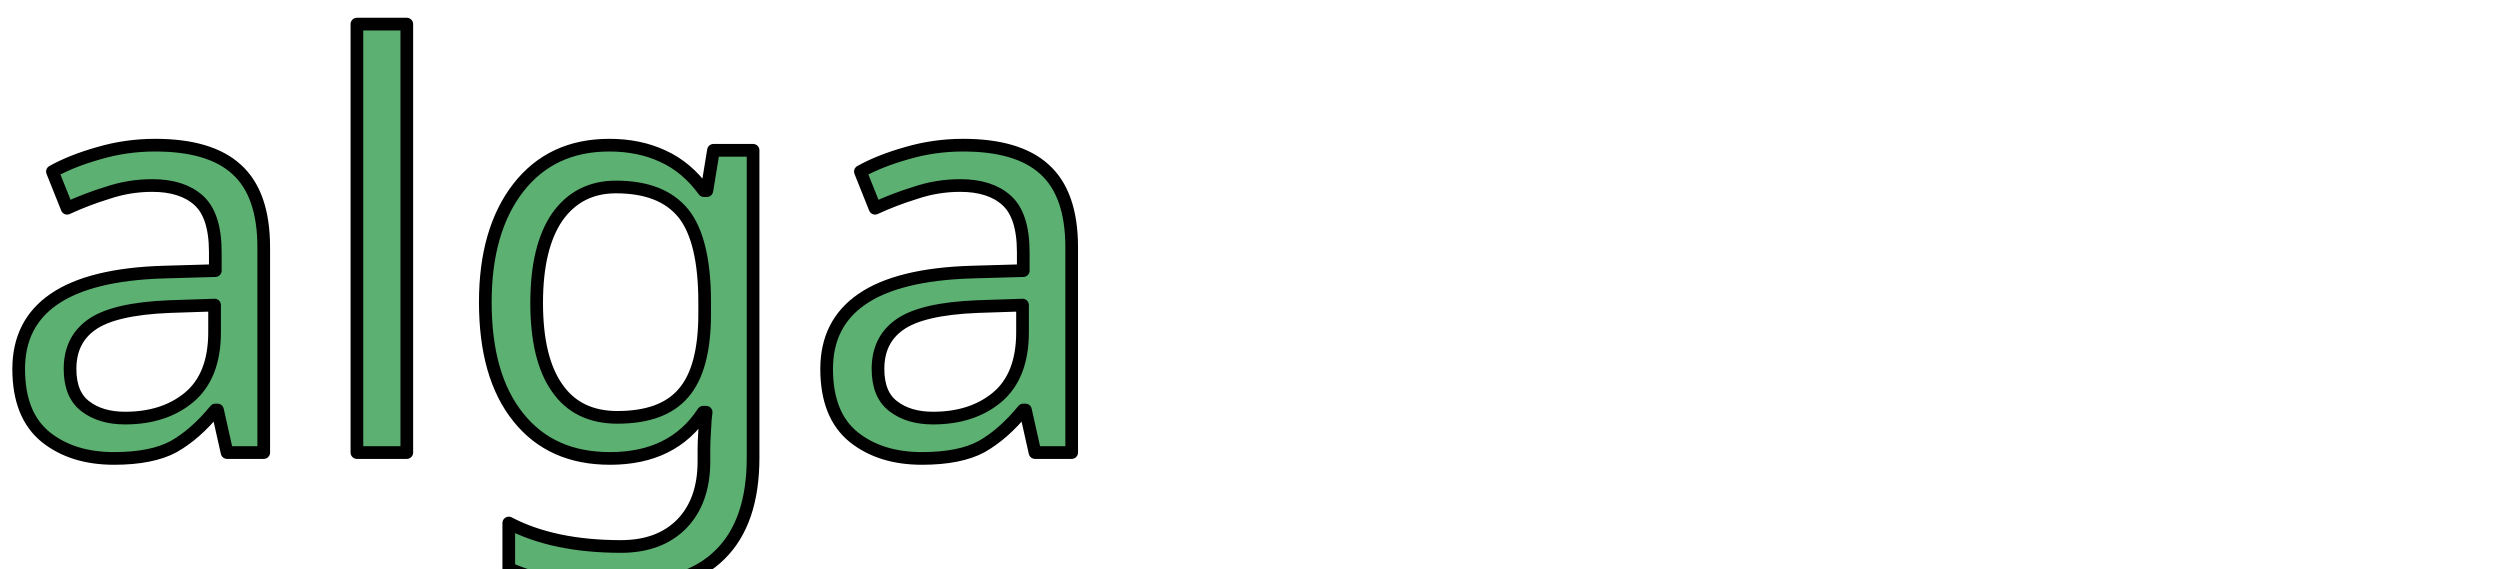
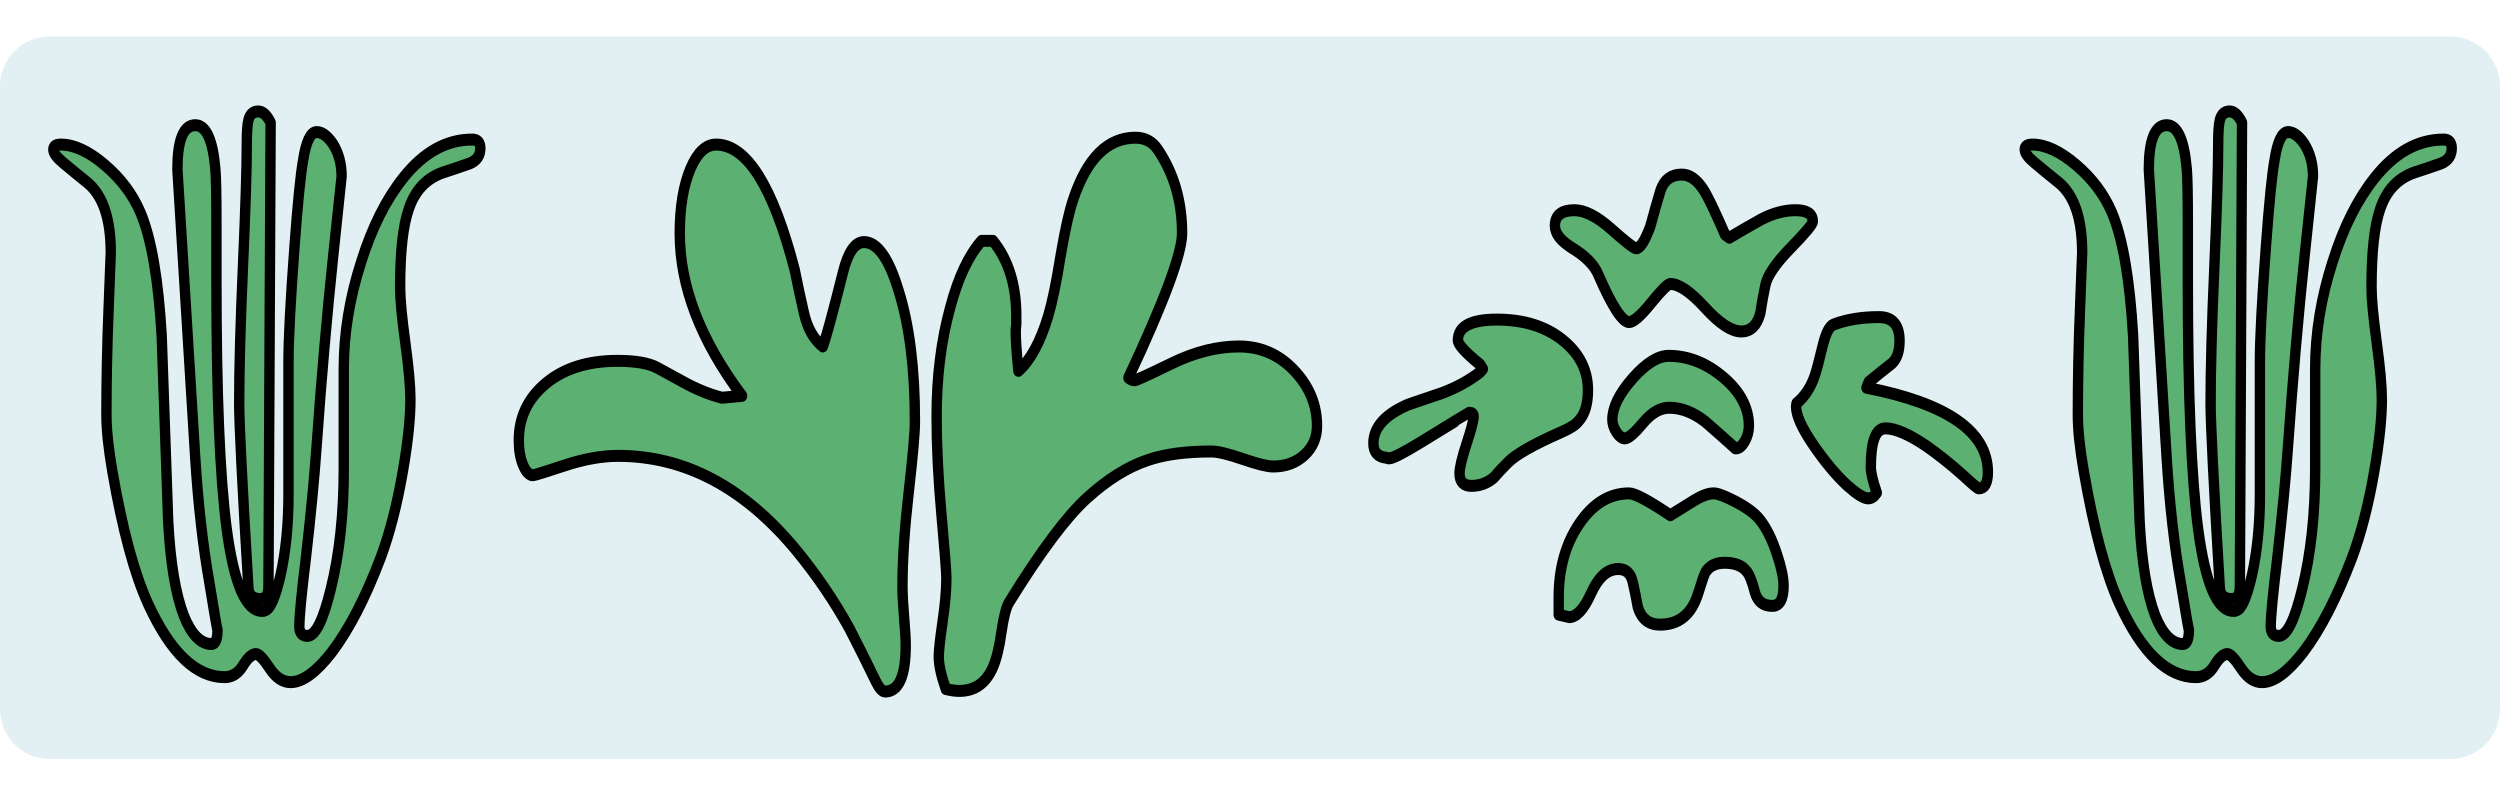
- <svg xmlns="http://www.w3.org/2000/svg" width="100%" height="100%" viewBox="0 0 198 45" version="1.1" xml:space="preserve" style="fill-rule:evenodd;clip-rule:evenodd;stroke-linejoin:round;stroke-miterlimit:1.414;">
-   <g transform="matrix(3.71881,0,0,3.71881,-336.002,-229.95)">
-     <g id="Layer-1">
-       <text x="90.202px" y="71.473px" style="font-family:'BodoniOrnamentsITCTT', 'Bodoni Ornaments';font-size:12px;fill:rgb(92,176,113);stroke:black;stroke-width:0.27px;">alga</text>
+ <svg xmlns="http://www.w3.org/2000/svg" width="100%" height="100%" viewBox="0 0 220 70" version="1.1" xml:space="preserve" style="fill-rule:evenodd;clip-rule:evenodd;stroke-linejoin:round;stroke-miterlimit:1.414;">
+   <g id="Layer-1" transform="matrix(1,0,0,0.719141,-273.809,-381.707)">
+     <g transform="matrix(1.05906,0,0,1.75213,277.927,539.893)">
+       <path d="M203.844,0.822C203.844,-1.096 201.991,-2.654 199.708,-2.654L0.247,-2.654C-2.036,-2.654 -3.889,-1.096 -3.889,0.822L-3.889,44.332C-3.889,46.25 -2.036,47.808 0.247,47.808L199.708,47.808C201.991,47.808 203.844,46.25 203.844,44.332L203.844,0.822Z" style="fill:rgb(227,240,243);" />
+     </g>
+     <g transform="matrix(3.97389,0,0,6.37444,-80.8101,147.182)">
+       <path d="M95.23,62.533L95.182,71.437C95.182,71.597 95.122,71.677 95.002,71.677C94.834,71.677 94.746,71.605 94.738,71.461C94.602,69.485 94.534,68.305 94.534,67.921C94.534,67.265 94.562,66.385 94.618,65.281C94.674,64.177 94.702,63.401 94.702,62.953C94.702,62.721 94.714,62.565 94.738,62.485C94.77,62.373 94.842,62.317 94.954,62.317C95.058,62.317 95.15,62.389 95.23,62.533ZM99.874,63.025C99.874,63.161 99.798,63.257 99.646,63.313C99.438,63.377 99.234,63.437 99.034,63.493C98.674,63.605 98.426,63.837 98.29,64.189C98.162,64.509 98.098,65.009 98.098,65.689C98.098,65.913 98.136,66.267 98.212,66.751C98.288,67.235 98.326,67.601 98.326,67.849C98.326,68.209 98.27,68.669 98.158,69.229C98.03,69.869 97.866,70.421 97.666,70.885C97.33,71.653 96.97,72.257 96.586,72.697C96.242,73.081 95.938,73.273 95.674,73.273C95.498,73.273 95.342,73.183 95.206,73.003C95.07,72.823 94.97,72.733 94.906,72.733C94.818,72.733 94.722,72.807 94.618,72.955C94.514,73.103 94.378,73.177 94.21,73.177C93.578,73.177 93.014,72.709 92.518,71.773C92.214,71.197 91.95,70.349 91.726,69.229C91.638,68.789 91.594,68.425 91.594,68.137C91.594,67.473 91.61,66.797 91.642,66.109C91.674,65.421 91.69,65.061 91.69,65.029C91.69,64.381 91.518,63.933 91.174,63.685C90.99,63.557 90.81,63.429 90.634,63.301C90.49,63.197 90.418,63.113 90.418,63.049C90.418,62.985 90.474,62.953 90.586,62.953C90.882,62.953 91.208,63.085 91.564,63.349C91.92,63.613 92.182,63.917 92.35,64.261C92.59,64.757 92.746,65.545 92.818,66.625C92.866,67.809 92.914,68.997 92.962,70.189C93.01,70.981 93.126,71.585 93.31,72.001C93.478,72.361 93.682,72.541 93.922,72.541C94.01,72.541 94.054,72.449 94.054,72.265C94.054,72.305 93.994,72.005 93.874,71.365C93.73,70.653 93.626,69.861 93.562,68.989L93.166,63.433C93.166,62.865 93.298,62.581 93.562,62.581C93.802,62.581 93.95,62.861 94.006,63.421C94.022,63.565 94.03,63.921 94.03,64.489L94.03,65.557C94.03,67.741 94.106,69.333 94.258,70.333C94.418,71.381 94.678,71.905 95.038,71.905C95.046,71.905 95.058,71.905 95.074,71.905C95.09,71.897 95.102,71.893 95.11,71.893C95.222,71.869 95.334,71.649 95.446,71.233C95.566,70.769 95.626,70.245 95.626,69.661L95.626,67.117C95.626,66.685 95.67,65.953 95.758,64.921C95.83,64.073 95.894,63.517 95.95,63.253C96.014,62.893 96.114,62.713 96.25,62.713C96.37,62.713 96.49,62.789 96.61,62.941C96.738,63.117 96.802,63.325 96.802,63.565C96.802,63.581 96.742,64.073 96.622,65.041C96.478,66.225 96.354,67.453 96.25,68.725C96.202,69.325 96.122,70.049 96.01,70.897C95.914,71.577 95.866,72.013 95.866,72.205C95.866,72.325 95.926,72.385 96.046,72.385C96.222,72.385 96.394,72.085 96.562,71.485C96.754,70.813 96.85,70.041 96.85,69.169L96.85,67.261C96.85,66.581 96.978,65.897 97.234,65.209C97.474,64.545 97.786,64.005 98.17,63.589C98.618,63.101 99.126,62.857 99.694,62.857C99.814,62.857 99.874,62.913 99.874,63.025Z" style="fill:rgb(92,176,113);fill-rule:nonzero;stroke:black;stroke-width:0.23px;" />
+       <path d="M118.402,68.353C118.402,68.577 118.31,68.763 118.126,68.911C117.942,69.059 117.71,69.133 117.43,69.133C117.302,69.133 117.078,69.085 116.758,68.989C116.438,68.893 116.206,68.845 116.062,68.845C115.486,68.845 115.014,68.901 114.646,69.013C114.206,69.141 113.76,69.383 113.308,69.739C112.856,70.095 112.282,70.761 111.586,71.737C111.522,71.825 111.466,72.009 111.418,72.289C111.37,72.593 111.306,72.825 111.226,72.985C111.074,73.289 110.826,73.441 110.482,73.441C110.394,73.441 110.294,73.429 110.182,73.405C110.078,73.149 110.026,72.941 110.026,72.781C110.026,72.669 110.054,72.447 110.11,72.115C110.166,71.783 110.194,71.505 110.194,71.281C110.194,71.161 110.158,70.755 110.086,70.063C110.014,69.371 109.978,68.741 109.978,68.173C109.978,67.413 110.078,66.717 110.278,66.085C110.454,65.509 110.686,65.081 110.974,64.801L111.226,64.801C111.57,65.169 111.742,65.649 111.742,66.241C111.742,66.273 111.742,66.325 111.742,66.397C111.734,66.461 111.73,66.513 111.73,66.553C111.73,66.705 111.75,66.953 111.79,67.297C112.054,67.097 112.274,66.745 112.45,66.241C112.538,65.985 112.63,65.597 112.726,65.077C112.822,64.589 112.914,64.233 113.002,64.009C113.306,63.217 113.766,62.821 114.382,62.821C114.598,62.821 114.766,62.901 114.886,63.061C115.238,63.517 115.414,64.049 115.414,64.657C115.414,65.041 115.018,65.965 114.226,67.429C114.266,67.461 114.314,67.477 114.37,67.477C114.402,67.477 114.674,67.369 115.186,67.153C115.698,66.937 116.194,66.829 116.674,66.829C117.154,66.829 117.562,66.983 117.898,67.291C118.234,67.599 118.402,67.953 118.402,68.353ZM109.498,68.269C109.498,68.477 109.452,68.931 109.36,69.631C109.268,70.331 109.222,70.933 109.222,71.437C109.222,71.581 109.234,71.777 109.258,72.025C109.282,72.273 109.294,72.453 109.294,72.565C109.294,73.157 109.142,73.453 108.838,73.453C108.774,73.453 108.706,73.389 108.634,73.261C108.442,72.917 108.246,72.577 108.046,72.241C107.71,71.713 107.318,71.213 106.87,70.741C105.718,69.533 104.402,68.929 102.922,68.929C102.562,68.929 102.166,68.991 101.734,69.115C101.302,69.239 101.07,69.301 101.038,69.301C100.958,69.301 100.886,69.237 100.822,69.109C100.758,68.981 100.726,68.821 100.726,68.629C100.726,68.189 100.926,67.825 101.326,67.537C101.726,67.249 102.254,67.105 102.91,67.105C103.31,67.105 103.604,67.149 103.792,67.237C103.98,67.325 104.166,67.413 104.35,67.501C104.646,67.645 104.938,67.749 105.226,67.813L105.67,67.777C104.75,66.713 104.29,65.673 104.29,64.657C104.29,64.153 104.37,63.737 104.53,63.409C104.682,63.105 104.87,62.953 105.094,62.953C105.774,62.953 106.354,63.753 106.834,65.353C106.898,65.633 106.968,65.915 107.044,66.199C107.12,66.483 107.258,66.693 107.458,66.829C107.53,66.661 107.678,66.189 107.902,65.413C108.014,65.021 108.17,64.825 108.37,64.825C108.666,64.825 108.922,65.137 109.138,65.761C109.378,66.425 109.498,67.261 109.498,68.269Z" style="fill:rgb(92,176,113);fill-rule:nonzero;stroke:black;stroke-width:0.23px;" />
+       <path d="M133.258,69.241C133.258,69.449 133.19,69.553 133.054,69.553C133.03,69.553 132.914,69.469 132.706,69.301C132.426,69.085 132.154,68.897 131.89,68.737C131.506,68.513 131.206,68.401 130.99,68.401C130.774,68.401 130.666,68.649 130.666,69.145C130.666,69.249 130.71,69.413 130.798,69.637C130.742,69.709 130.678,69.745 130.606,69.745C130.51,69.745 130.354,69.661 130.138,69.493C129.89,69.293 129.64,69.033 129.388,68.713C129.136,68.393 129.01,68.149 129.01,67.981C129.018,67.933 129.022,67.913 129.022,67.921C129.198,67.793 129.33,67.621 129.418,67.405C129.45,67.333 129.514,67.125 129.61,66.781C129.674,66.565 129.75,66.441 129.838,66.409C130.126,66.313 130.462,66.265 130.846,66.265C131.15,66.265 131.302,66.417 131.302,66.721C131.302,66.921 131.246,67.065 131.134,67.153C130.958,67.273 130.786,67.393 130.618,67.513L130.57,67.621C132.362,67.925 133.258,68.465 133.258,69.241ZM129.382,64.429C129.382,64.477 129.218,64.647 128.89,64.939C128.562,65.231 128.376,65.467 128.332,65.647C128.288,65.827 128.25,66.009 128.218,66.193C128.146,66.425 128.006,66.541 127.798,66.541C127.582,66.541 127.314,66.389 126.994,66.085C126.674,65.781 126.418,65.629 126.226,65.629C126.17,65.629 126.028,65.751 125.8,65.995C125.572,66.239 125.41,66.361 125.314,66.361C125.162,66.361 124.934,66.057 124.63,65.449C124.542,65.265 124.346,65.093 124.042,64.933C123.794,64.797 123.67,64.657 123.67,64.513C123.67,64.313 123.814,64.213 124.102,64.213C124.334,64.213 124.608,64.335 124.924,64.579C125.24,64.823 125.422,64.945 125.47,64.945C125.558,64.945 125.662,64.805 125.782,64.525C125.854,64.293 125.93,64.061 126.01,63.829C126.09,63.629 126.246,63.529 126.478,63.529C126.654,63.529 126.814,63.625 126.958,63.817C127.054,63.945 127.214,64.233 127.438,64.681L127.534,64.741C127.766,64.621 127.998,64.505 128.23,64.393C128.494,64.273 128.75,64.213 128.998,64.213C129.254,64.213 129.382,64.285 129.382,64.429ZM127.966,68.353C127.966,68.457 127.936,68.555 127.876,68.647C127.816,68.739 127.75,68.785 127.678,68.785L127.666,68.785C127.442,68.609 127.218,68.437 126.994,68.269C126.73,68.093 126.466,68.005 126.202,68.005C126.002,68.005 125.808,68.103 125.62,68.299C125.432,68.495 125.298,68.593 125.218,68.593C125.154,68.593 125.092,68.553 125.032,68.473C124.972,68.393 124.942,68.313 124.942,68.233C124.942,68.001 125.09,67.739 125.386,67.447C125.682,67.155 125.95,67.009 126.19,67.009C126.622,67.009 127.026,67.147 127.402,67.423C127.778,67.699 127.966,68.009 127.966,68.353ZM128.734,71.425C128.734,71.681 128.65,71.809 128.482,71.809C128.282,71.809 128.154,71.721 128.098,71.545C128.034,71.329 127.97,71.193 127.906,71.137C127.81,71.033 127.65,70.981 127.426,70.981C127.234,70.981 127.094,71.041 127.006,71.161C126.982,71.193 126.926,71.333 126.838,71.581C126.694,71.973 126.414,72.169 125.998,72.169C125.75,72.169 125.586,72.057 125.506,71.833C125.474,71.673 125.436,71.511 125.392,71.347C125.348,71.183 125.242,71.101 125.074,71.101C124.834,71.101 124.634,71.255 124.474,71.563C124.314,71.871 124.15,72.025 123.982,72.025C123.974,72.025 123.898,72.009 123.754,71.977L123.754,71.641C123.754,71.089 123.906,70.619 124.21,70.231C124.514,69.843 124.882,69.649 125.314,69.649C125.442,69.649 125.746,69.789 126.226,70.069C126.402,69.973 126.576,69.879 126.748,69.787C126.92,69.695 127.066,69.649 127.186,69.649C127.274,69.649 127.434,69.701 127.666,69.805C127.93,69.925 128.114,70.045 128.218,70.165C128.362,70.325 128.486,70.545 128.59,70.825C128.686,71.073 128.734,71.273 128.734,71.425ZM124.402,67.669C124.402,67.933 124.334,68.129 124.198,68.257C124.134,68.329 124.006,68.401 123.814,68.473C123.206,68.705 122.814,68.897 122.638,69.049C122.526,69.145 122.418,69.245 122.314,69.349C122.17,69.453 122.006,69.505 121.822,69.505C121.646,69.505 121.558,69.425 121.558,69.265C121.558,69.161 121.61,68.971 121.714,68.695C121.818,68.419 121.87,68.245 121.87,68.173C121.87,68.125 121.838,68.101 121.774,68.101C121.766,68.101 121.41,68.289 120.706,68.665C120.314,68.873 120.078,68.977 119.998,68.977C119.974,68.977 119.954,68.973 119.938,68.965C119.746,68.949 119.65,68.857 119.65,68.689C119.65,68.385 119.906,68.137 120.418,67.945C120.658,67.873 120.902,67.801 121.15,67.729C121.478,67.625 121.766,67.489 122.014,67.321L122.074,67.261L122.014,67.177C121.686,66.945 121.522,66.789 121.522,66.709C121.522,66.445 121.81,66.313 122.386,66.313C122.978,66.313 123.462,66.443 123.838,66.703C124.214,66.963 124.402,67.285 124.402,67.669Z" style="fill:rgb(92,176,113);fill-rule:nonzero;stroke:black;stroke-width:0.23px;" />
+       <path d="M138.886,62.533L138.838,71.437C138.838,71.597 138.778,71.677 138.658,71.677C138.49,71.677 138.402,71.605 138.394,71.461C138.258,69.485 138.19,68.305 138.19,67.921C138.19,67.265 138.218,66.385 138.274,65.281C138.33,64.177 138.358,63.401 138.358,62.953C138.358,62.721 138.37,62.565 138.394,62.485C138.426,62.373 138.498,62.317 138.61,62.317C138.714,62.317 138.806,62.389 138.886,62.533ZM143.53,63.025C143.53,63.161 143.454,63.257 143.302,63.313C143.094,63.377 142.89,63.437 142.69,63.493C142.33,63.605 142.082,63.837 141.946,64.189C141.818,64.509 141.754,65.009 141.754,65.689C141.754,65.913 141.792,66.267 141.868,66.751C141.944,67.235 141.982,67.601 141.982,67.849C141.982,68.209 141.926,68.669 141.814,69.229C141.686,69.869 141.522,70.421 141.322,70.885C140.986,71.653 140.626,72.257 140.242,72.697C139.898,73.081 139.594,73.273 139.33,73.273C139.154,73.273 138.998,73.183 138.862,73.003C138.726,72.823 138.626,72.733 138.562,72.733C138.474,72.733 138.378,72.807 138.274,72.955C138.17,73.103 138.034,73.177 137.866,73.177C137.234,73.177 136.67,72.709 136.174,71.773C135.87,71.197 135.606,70.349 135.382,69.229C135.294,68.789 135.25,68.425 135.25,68.137C135.25,67.473 135.266,66.797 135.298,66.109C135.33,65.421 135.346,65.061 135.346,65.029C135.346,64.381 135.174,63.933 134.83,63.685C134.646,63.557 134.466,63.429 134.29,63.301C134.146,63.197 134.074,63.113 134.074,63.049C134.074,62.985 134.13,62.953 134.242,62.953C134.538,62.953 134.864,63.085 135.22,63.349C135.576,63.613 135.838,63.917 136.006,64.261C136.246,64.757 136.402,65.545 136.474,66.625C136.522,67.809 136.57,68.997 136.618,70.189C136.666,70.981 136.782,71.585 136.966,72.001C137.134,72.361 137.338,72.541 137.578,72.541C137.666,72.541 137.71,72.449 137.71,72.265C137.71,72.305 137.65,72.005 137.53,71.365C137.386,70.653 137.282,69.861 137.218,68.989L136.822,63.433C136.822,62.865 136.954,62.581 137.218,62.581C137.458,62.581 137.606,62.861 137.662,63.421C137.678,63.565 137.686,63.921 137.686,64.489L137.686,65.557C137.686,67.741 137.762,69.333 137.914,70.333C138.074,71.381 138.334,71.905 138.694,71.905C138.702,71.905 138.714,71.905 138.73,71.905C138.746,71.897 138.758,71.893 138.766,71.893C138.878,71.869 138.99,71.649 139.102,71.233C139.222,70.769 139.282,70.245 139.282,69.661L139.282,67.117C139.282,66.685 139.326,65.953 139.414,64.921C139.486,64.073 139.55,63.517 139.606,63.253C139.67,62.893 139.77,62.713 139.906,62.713C140.026,62.713 140.146,62.789 140.266,62.941C140.394,63.117 140.458,63.325 140.458,63.565C140.458,63.581 140.398,64.073 140.278,65.041C140.134,66.225 140.01,67.453 139.906,68.725C139.858,69.325 139.778,70.049 139.666,70.897C139.57,71.577 139.522,72.013 139.522,72.205C139.522,72.325 139.582,72.385 139.702,72.385C139.878,72.385 140.05,72.085 140.218,71.485C140.41,70.813 140.506,70.041 140.506,69.169L140.506,67.261C140.506,66.581 140.634,65.897 140.89,65.209C141.13,64.545 141.442,64.005 141.826,63.589C142.274,63.101 142.782,62.857 143.35,62.857C143.47,62.857 143.53,62.913 143.53,63.025Z" style="fill:rgb(92,176,113);fill-rule:nonzero;stroke:black;stroke-width:0.23px;" />
    </g>
  </g>
</svg>
